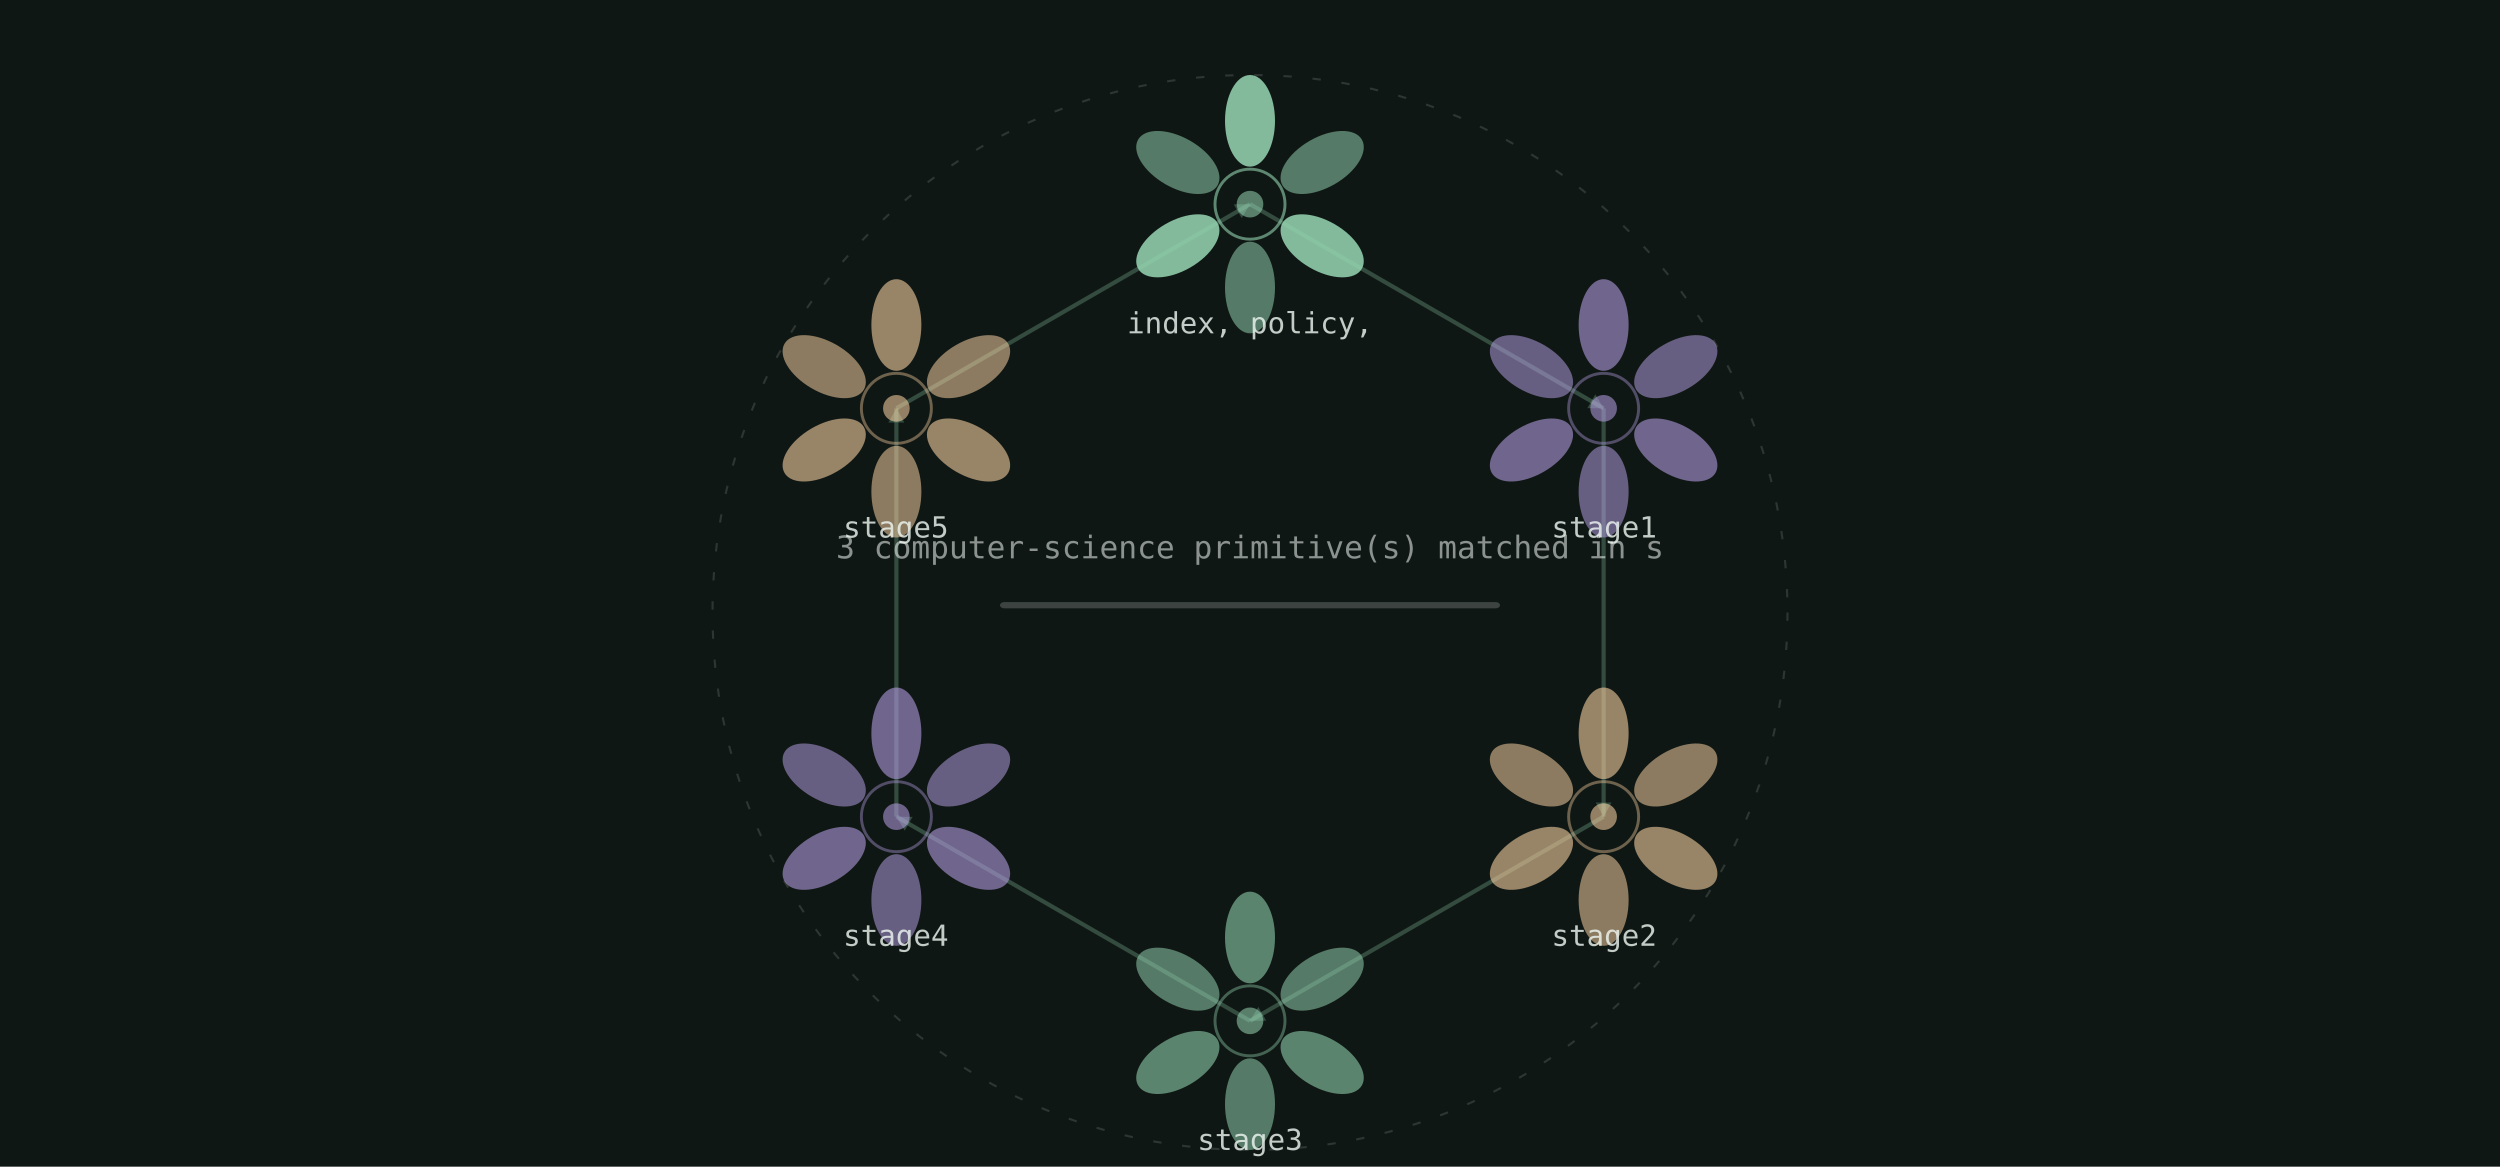
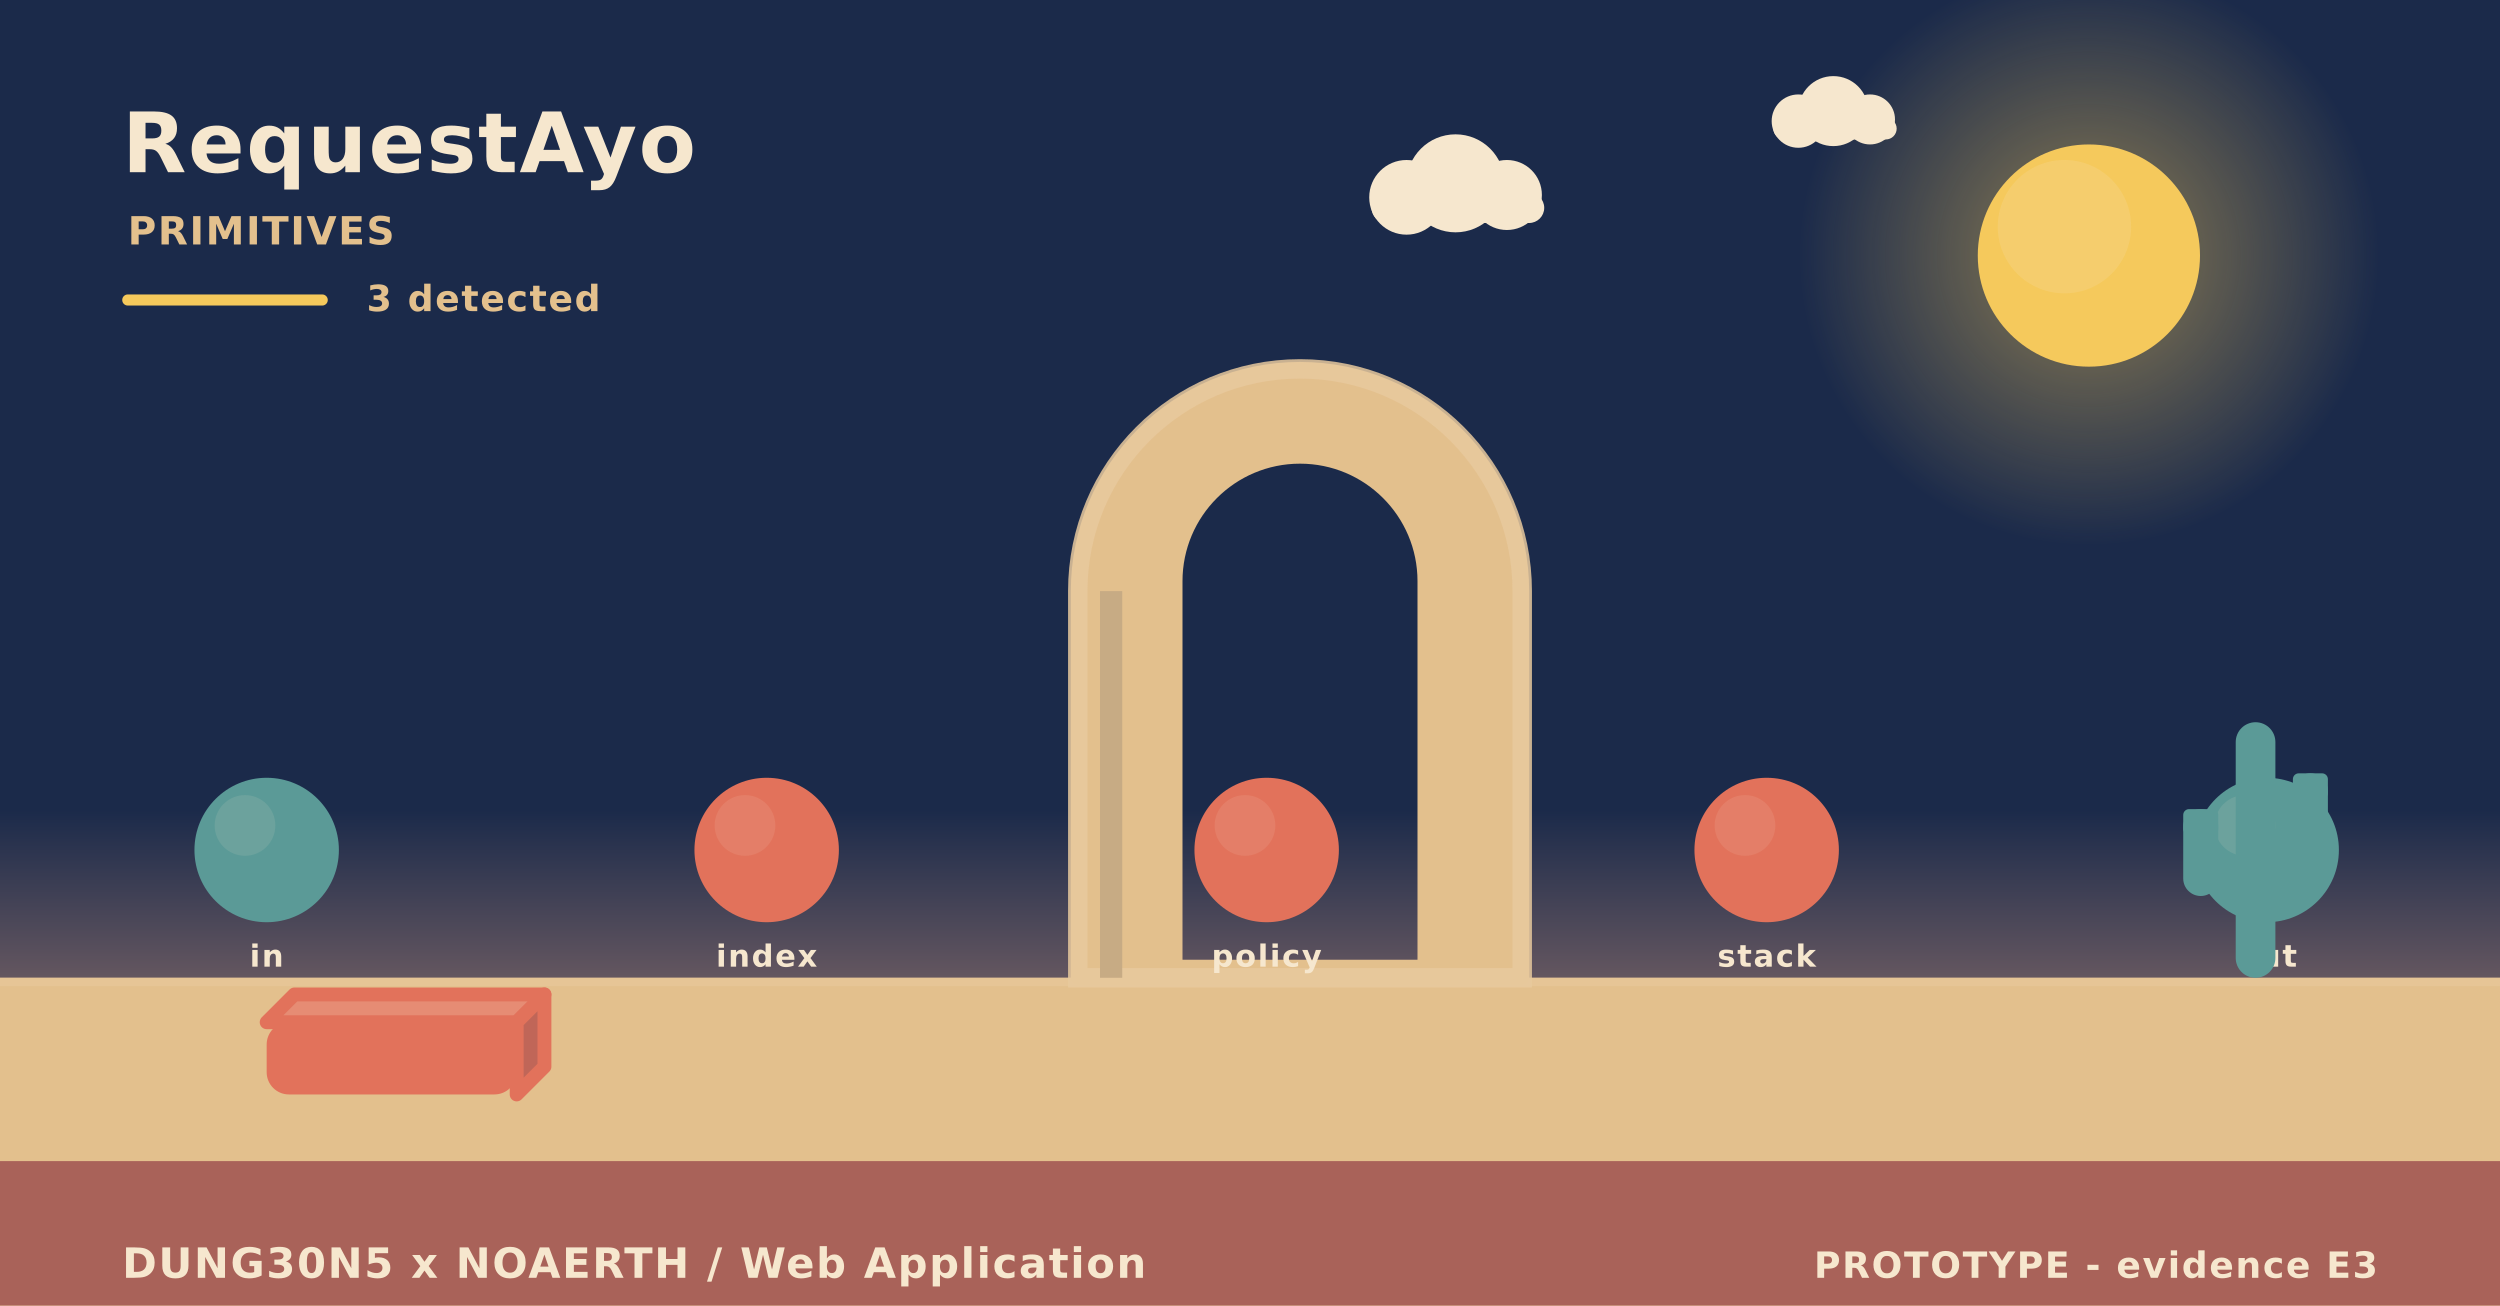
- <svg xmlns="http://www.w3.org/2000/svg" viewBox="0 0 1200 560" width="1200" height="560" role="img" aria-label="RequestAyo state machine">
-   <rect width="1200" height="560" fill="#0f1714" />
-   <defs>
-     <linearGradient id="gs" x1="0" y1="0" x2="1" y2="1">
-       <stop offset="0%" stop-color="#95d5b2" />
-       <stop offset="100%" stop-color="#b8a1e6" />
-     </linearGradient>
-   </defs>
-   <circle cx="600.00" cy="294.00" r="258.00" fill="none" stroke="rgba(240,248,244,0.140)" stroke-width="1.00" opacity="1.00" stroke-dasharray="4 10" />
-   <line x1="600.00" y1="98.00" x2="769.74" y2="196.00" stroke="rgba(149,213,178,0.500)" stroke-width="2.00" opacity="0.55" />
-   <polygon points="769.74,196.00 765.75,189.31 761.95,195.89" fill="rgba(149,213,178,0.500)" opacity="0.55" />
-   <line x1="769.74" y1="196.00" x2="769.74" y2="392.00" stroke="rgba(149,213,178,0.500)" stroke-width="2.00" opacity="0.55" />
-   <polygon points="769.74,392.00 773.54,385.20 765.94,385.20" fill="rgba(149,213,178,0.500)" opacity="0.55" />
-   <line x1="769.74" y1="392.00" x2="600.00" y2="490.00" stroke="rgba(149,213,178,0.500)" stroke-width="2.00" opacity="0.55" />
-   <polygon points="600.00,490.00 607.79,489.89 603.99,483.31" fill="rgba(149,213,178,0.500)" opacity="0.55" />
-   <line x1="600.00" y1="490.00" x2="430.26" y2="392.00" stroke="rgba(149,213,178,0.500)" stroke-width="2.00" opacity="0.55" />
-   <polygon points="430.26,392.00 434.25,398.69 438.05,392.11" fill="rgba(149,213,178,0.500)" opacity="0.55" />
-   <line x1="430.26" y1="392.00" x2="430.26" y2="196.00" stroke="rgba(149,213,178,0.500)" stroke-width="2.00" opacity="0.55" />
-   <polygon points="430.26,196.00 426.46,202.80 434.06,202.80" fill="rgba(149,213,178,0.500)" opacity="0.55" />
-   <line x1="430.26" y1="196.00" x2="600.00" y2="98.00" stroke="rgba(149,213,178,0.500)" stroke-width="2.00" opacity="0.55" />
-   <polygon points="600.00,98.00 592.21,98.11 596.01,104.69" fill="rgba(149,213,178,0.500)" opacity="0.55" />
-   <ellipse cx="600.00" cy="58.00" rx="12.00" ry="22.00" fill="rgba(149,213,178,0.900)" opacity="0.95" transform="rotate(0.0 600.00 58.00)" />
-   <ellipse cx="634.64" cy="78.00" rx="12.00" ry="22.00" fill="rgba(149,213,178,0.550)" opacity="0.95" transform="rotate(60.0 634.64 78.00)" />
-   <ellipse cx="634.64" cy="118.00" rx="12.00" ry="22.00" fill="rgba(149,213,178,0.900)" opacity="0.95" transform="rotate(120.0 634.64 118.00)" />
-   <ellipse cx="600.00" cy="138.00" rx="12.00" ry="22.00" fill="rgba(149,213,178,0.550)" opacity="0.95" transform="rotate(180.0 600.00 138.00)" />
-   <ellipse cx="565.36" cy="118.00" rx="12.00" ry="22.00" fill="rgba(149,213,178,0.900)" opacity="0.95" transform="rotate(240.0 565.36 118.00)" />
-   <ellipse cx="565.36" cy="78.00" rx="12.00" ry="22.00" fill="rgba(149,213,178,0.550)" opacity="0.95" transform="rotate(300.0 565.36 78.00)" />
-   <circle cx="600.00" cy="98.00" r="16.80" fill="none" stroke="rgba(149,213,178,0.900)" stroke-width="1.40" opacity="0.66" />
-   <circle cx="600.00" cy="98.00" r="6.40" fill="rgba(149,213,178,0.550)" opacity="1.00" />
-   <text x="600" y="160" font-family="ui-monospace,Menlo,monospace" font-size="14" fill="rgba(240,248,244,0.800)" text-anchor="middle">index, policy,</text>
-   <ellipse cx="769.74" cy="156.00" rx="12.00" ry="22.00" fill="rgba(184,161,230,0.600)" opacity="0.95" transform="rotate(0.0 769.74 156.00)" />
-   <ellipse cx="804.38" cy="176.00" rx="12.00" ry="22.00" fill="rgba(184,161,230,0.550)" opacity="0.95" transform="rotate(60.0 804.38 176.00)" />
-   <ellipse cx="804.38" cy="216.00" rx="12.00" ry="22.00" fill="rgba(184,161,230,0.600)" opacity="0.95" transform="rotate(120.0 804.38 216.00)" />
-   <ellipse cx="769.74" cy="236.00" rx="12.00" ry="22.00" fill="rgba(184,161,230,0.550)" opacity="0.95" transform="rotate(180.0 769.74 236.00)" />
-   <ellipse cx="735.10" cy="216.00" rx="12.00" ry="22.00" fill="rgba(184,161,230,0.600)" opacity="0.95" transform="rotate(240.0 735.10 216.00)" />
-   <ellipse cx="735.10" cy="176.00" rx="12.00" ry="22.00" fill="rgba(184,161,230,0.550)" opacity="0.95" transform="rotate(300.0 735.10 176.00)" />
-   <circle cx="769.74" cy="196.00" r="16.80" fill="none" stroke="rgba(184,161,230,0.600)" stroke-width="1.40" opacity="0.66" />
-   <circle cx="769.74" cy="196.00" r="6.40" fill="rgba(184,161,230,0.550)" opacity="1.00" />
-   <text x="770" y="258" font-family="ui-monospace,Menlo,monospace" font-size="14" fill="rgba(240,248,244,0.800)" text-anchor="middle">stage1</text>
-   <ellipse cx="769.74" cy="352.00" rx="12.00" ry="22.00" fill="rgba(255,214,165,0.600)" opacity="0.95" transform="rotate(0.0 769.74 352.00)" />
-   <ellipse cx="804.38" cy="372.00" rx="12.00" ry="22.00" fill="rgba(255,214,165,0.550)" opacity="0.95" transform="rotate(60.0 804.38 372.00)" />
-   <ellipse cx="804.38" cy="412.00" rx="12.00" ry="22.00" fill="rgba(255,214,165,0.600)" opacity="0.95" transform="rotate(120.0 804.38 412.00)" />
-   <ellipse cx="769.74" cy="432.00" rx="12.00" ry="22.00" fill="rgba(255,214,165,0.550)" opacity="0.95" transform="rotate(180.0 769.74 432.00)" />
-   <ellipse cx="735.10" cy="412.00" rx="12.00" ry="22.00" fill="rgba(255,214,165,0.600)" opacity="0.95" transform="rotate(240.0 735.10 412.00)" />
-   <ellipse cx="735.10" cy="372.00" rx="12.00" ry="22.00" fill="rgba(255,214,165,0.550)" opacity="0.95" transform="rotate(300.0 735.10 372.00)" />
-   <circle cx="769.74" cy="392.00" r="16.80" fill="none" stroke="rgba(255,214,165,0.600)" stroke-width="1.40" opacity="0.66" />
-   <circle cx="769.74" cy="392.00" r="6.40" fill="rgba(255,214,165,0.550)" opacity="1.00" />
-   <text x="770" y="454" font-family="ui-monospace,Menlo,monospace" font-size="14" fill="rgba(240,248,244,0.800)" text-anchor="middle">stage2</text>
-   <ellipse cx="600.00" cy="450.00" rx="12.00" ry="22.00" fill="rgba(149,213,178,0.600)" opacity="0.95" transform="rotate(0.0 600.00 450.00)" />
-   <ellipse cx="634.64" cy="470.00" rx="12.00" ry="22.00" fill="rgba(149,213,178,0.550)" opacity="0.95" transform="rotate(60.0 634.64 470.00)" />
-   <ellipse cx="634.64" cy="510.00" rx="12.00" ry="22.00" fill="rgba(149,213,178,0.600)" opacity="0.95" transform="rotate(120.0 634.64 510.00)" />
-   <ellipse cx="600.00" cy="530.00" rx="12.00" ry="22.00" fill="rgba(149,213,178,0.550)" opacity="0.95" transform="rotate(180.0 600.00 530.00)" />
-   <ellipse cx="565.36" cy="510.00" rx="12.00" ry="22.00" fill="rgba(149,213,178,0.600)" opacity="0.95" transform="rotate(240.0 565.36 510.00)" />
-   <ellipse cx="565.36" cy="470.00" rx="12.00" ry="22.00" fill="rgba(149,213,178,0.550)" opacity="0.95" transform="rotate(300.0 565.36 470.00)" />
-   <circle cx="600.00" cy="490.00" r="16.80" fill="none" stroke="rgba(149,213,178,0.600)" stroke-width="1.40" opacity="0.66" />
-   <circle cx="600.00" cy="490.00" r="6.40" fill="rgba(149,213,178,0.550)" opacity="1.00" />
-   <text x="600" y="552" font-family="ui-monospace,Menlo,monospace" font-size="14" fill="rgba(240,248,244,0.800)" text-anchor="middle">stage3</text>
-   <ellipse cx="430.26" cy="352.00" rx="12.00" ry="22.00" fill="rgba(184,161,230,0.600)" opacity="0.95" transform="rotate(0.0 430.26 352.00)" />
-   <ellipse cx="464.90" cy="372.00" rx="12.00" ry="22.00" fill="rgba(184,161,230,0.550)" opacity="0.95" transform="rotate(60.0 464.90 372.00)" />
-   <ellipse cx="464.90" cy="412.00" rx="12.00" ry="22.00" fill="rgba(184,161,230,0.600)" opacity="0.95" transform="rotate(120.0 464.90 412.00)" />
-   <ellipse cx="430.26" cy="432.00" rx="12.00" ry="22.00" fill="rgba(184,161,230,0.550)" opacity="0.95" transform="rotate(180.0 430.26 432.00)" />
-   <ellipse cx="395.62" cy="412.00" rx="12.00" ry="22.00" fill="rgba(184,161,230,0.600)" opacity="0.95" transform="rotate(240.0 395.62 412.00)" />
-   <ellipse cx="395.62" cy="372.00" rx="12.00" ry="22.00" fill="rgba(184,161,230,0.550)" opacity="0.95" transform="rotate(300.0 395.62 372.00)" />
-   <circle cx="430.26" cy="392.00" r="16.80" fill="none" stroke="rgba(184,161,230,0.600)" stroke-width="1.40" opacity="0.66" />
-   <circle cx="430.26" cy="392.00" r="6.40" fill="rgba(184,161,230,0.550)" opacity="1.00" />
-   <text x="430" y="454" font-family="ui-monospace,Menlo,monospace" font-size="14" fill="rgba(240,248,244,0.800)" text-anchor="middle">stage4</text>
-   <ellipse cx="430.26" cy="156.00" rx="12.00" ry="22.00" fill="rgba(255,214,165,0.600)" opacity="0.95" transform="rotate(0.0 430.26 156.00)" />
-   <ellipse cx="464.90" cy="176.00" rx="12.00" ry="22.00" fill="rgba(255,214,165,0.550)" opacity="0.95" transform="rotate(60.0 464.90 176.00)" />
-   <ellipse cx="464.90" cy="216.00" rx="12.00" ry="22.00" fill="rgba(255,214,165,0.600)" opacity="0.95" transform="rotate(120.0 464.90 216.00)" />
-   <ellipse cx="430.26" cy="236.00" rx="12.00" ry="22.00" fill="rgba(255,214,165,0.550)" opacity="0.95" transform="rotate(180.0 430.26 236.00)" />
-   <ellipse cx="395.62" cy="216.00" rx="12.00" ry="22.00" fill="rgba(255,214,165,0.600)" opacity="0.95" transform="rotate(240.0 395.62 216.00)" />
-   <ellipse cx="395.62" cy="176.00" rx="12.00" ry="22.00" fill="rgba(255,214,165,0.550)" opacity="0.95" transform="rotate(300.0 395.62 176.00)" />
-   <circle cx="430.26" cy="196.00" r="16.80" fill="none" stroke="rgba(255,214,165,0.600)" stroke-width="1.40" opacity="0.66" />
-   <circle cx="430.26" cy="196.00" r="6.40" fill="rgba(255,214,165,0.550)" opacity="1.00" />
-   <text x="430" y="258" font-family="ui-monospace,Menlo,monospace" font-size="14" fill="rgba(240,248,244,0.800)" text-anchor="middle">stage5</text>
-   <rect x="480.00" y="289.00" width="240.00" height="3.00" rx="2.00" fill="rgba(240,248,244,0.200)" opacity="1.00" />
-   <text x="600" y="268" font-family="ui-monospace,Menlo,monospace" font-size="15" fill="rgba(240,248,244,0.550)" text-anchor="middle">3 computer-science primitive(s) matched in s</text>
+ <svg xmlns="http://www.w3.org/2000/svg" width="900" height="470" viewBox="0 0 900 470" role="img" aria-label="RequestAyo - how it behaves">
+   <linearGradient id="skys" x1="0" y1="0" x2="0" y2="1">
+     <stop offset="0" stop-color="#1b2a4a" />
+     <stop offset="0.62" stop-color="#1b2a4a" />
+     <stop offset="1" stop-color="#f3ad8a" />
+   </linearGradient>
+   <rect width="900" height="470" fill="url(#skys)" />
+   <radialGradient id="suns">
+     <stop offset="0.35" stop-color="#f5c95c" stop-opacity="0.34" />
+     <stop offset="1" stop-color="#f5c95c" stop-opacity="0" />
+   </radialGradient>
+   <circle cx="752" cy="92" r="104" fill="url(#suns)" />
+   <circle cx="752" cy="92" r="40" fill="#f5c95c" />
+   <circle cx="743.2" cy="81.6" r="24" fill="#f5d27e" opacity="0.5" />
+   <g>
+     <circle cx="524" cy="66" r="17.64" fill="#f6e7ce" />
+     <circle cx="506.36" cy="71.04" r="13.44" fill="#f6e7ce" />
+     <circle cx="542.48" cy="70.2" r="12.6" fill="#f6e7ce" />
+     <rect x="493.76" y="69.36" width="62.16" height="10.92" rx="5.46" fill="#f6e7ce" />
+   </g>
+   <g>
+     <circle cx="660" cy="40" r="12.6" fill="#f6e7ce" />
+     <circle cx="647.4" cy="43.6" r="9.6" fill="#f6e7ce" />
+     <circle cx="673.2" cy="43" r="9" fill="#f6e7ce" />
+     <rect x="638.4" y="42.4" width="44.4" height="7.8" rx="3.9" fill="#f6e7ce" />
+   </g>
+   <rect x="0" y="352" width="900" height="118" fill="#e3c08d" />
+   <rect x="0" y="352" width="900" height="3" fill="#e6c596" />
+   <text x="44" y="62" font-family="Verdana,DejaVu Sans,sans-serif" font-size="30" font-weight="700" letter-spacing="0.6" fill="#f6e7ce" text-anchor="start">RequestAyo</text>
+   <text x="46" y="88" font-family="Verdana,DejaVu Sans,sans-serif" font-size="14" font-weight="700" letter-spacing="0.6" fill="#e3c08d" text-anchor="start">PRIMITIVES</text>
+   <rect x="44" y="106" width="74" height="4" rx="2" fill="#f5c95c" />
+   <text x="132" y="112" font-family="Verdana,DejaVu Sans,sans-serif" font-size="13" font-weight="700" letter-spacing="0.6" fill="#e3c08d" text-anchor="start">3 detected</text>
+   <path d="M388,352 L388,212.8 A80,80 0 0 1 548,212.8 L548,352 Z M423.2,348 L423.2,209.22 A44.8,44.8 0 0 1 512.8,209.22 L512.8,348 Z" fill="#e3c08d" fill-rule="evenodd" stroke="#e3c08d" stroke-width="5" stroke-linejoin="round" />
+   <path d="M388,352 L388,212.8 A80,80 0 0 1 548,212.8 L548,352 Z" fill="none" stroke="#e8c99d" stroke-width="7" stroke-linecap="round" opacity="0.85" />
+   <rect x="396" y="212.8" width="8" height="139.2" fill="#c7ab84" />
+   <circle cx="96" cy="306" r="26" fill="#5b9a97" />
+   <circle cx="88.2" cy="297.16" r="10.92" fill="#7aa9a2" opacity="0.55" />
+   <text x="96" y="348" font-family="Verdana,DejaVu Sans,sans-serif" font-size="11" font-weight="700" letter-spacing="0.6" fill="#f6e7ce" text-anchor="middle">in</text>
+   <circle cx="276" cy="306" r="26" fill="#e2725b" />
+   <circle cx="268.2" cy="297.16" r="10.92" fill="#e68972" opacity="0.55" />
+   <text x="276" y="348" font-family="Verdana,DejaVu Sans,sans-serif" font-size="11" font-weight="700" letter-spacing="0.6" fill="#f6e7ce" text-anchor="middle">index</text>
+   <circle cx="456" cy="306" r="26" fill="#e2725b" />
+   <circle cx="448.2" cy="297.16" r="10.92" fill="#e68972" opacity="0.55" />
+   <text x="456" y="348" font-family="Verdana,DejaVu Sans,sans-serif" font-size="11" font-weight="700" letter-spacing="0.6" fill="#f6e7ce" text-anchor="middle">policy</text>
+   <circle cx="636" cy="306" r="26" fill="#e2725b" />
+   <circle cx="628.2" cy="297.16" r="10.92" fill="#e68972" opacity="0.55" />
+   <text x="636" y="348" font-family="Verdana,DejaVu Sans,sans-serif" font-size="11" font-weight="700" letter-spacing="0.6" fill="#f6e7ce" text-anchor="middle">stack</text>
+   <circle cx="816" cy="306" r="26" fill="#5b9a97" />
+   <circle cx="808.2" cy="297.16" r="10.92" fill="#7aa9a2" opacity="0.55" />
+   <text x="816" y="348" font-family="Verdana,DejaVu Sans,sans-serif" font-size="11" font-weight="700" letter-spacing="0.6" fill="#f6e7ce" text-anchor="middle">out</text>
+   <path d="M96,368 L186,368 L196,358 L106,358 Z" fill="#e68c74" stroke="#e2725b" stroke-width="5" stroke-linejoin="round" />
+   <path d="M186,368 L196,358 L196,384 L186,394 Z" fill="#c06658" stroke="#e2725b" stroke-width="5" stroke-linejoin="round" />
+   <rect x="96" y="368" width="90" height="26" rx="8" fill="#e2725b" />
+   <rect x="804.86" y="260" width="14.28" height="92" rx="7.14" fill="#5b9a97" />
+   <rect x="785.96" y="291.28" width="12.6" height="31.28" rx="6.3" fill="#5b9a97" />
+   <rect x="785.96" y="291.28" width="12.6" height="9.2" rx="2.1" fill="#5b9a97" />
+   <rect x="825.44" y="278.4" width="12.6" height="31.28" rx="6.3" fill="#5b9a97" />
+   <rect x="825.44" y="278.4" width="12.6" height="9.2" rx="2.1" fill="#5b9a97" />
+   <rect x="0" y="418" width="900" height="52" rx="0" fill="#a65c56" opacity="0.94" />
+   <text x="44" y="460" font-family="Verdana,DejaVu Sans,sans-serif" font-size="15" font-weight="700" letter-spacing="0.6" fill="#f6e7ce" text-anchor="start">DUNG30N5 x NOAERTH  /  Web Application</text>
+   <text x="856" y="460" font-family="Verdana,DejaVu Sans,sans-serif" font-size="13" font-weight="700" letter-spacing="0.6" fill="#f6e7ce" text-anchor="end">PROTOTYPE  -  evidence E3</text>
</svg>
